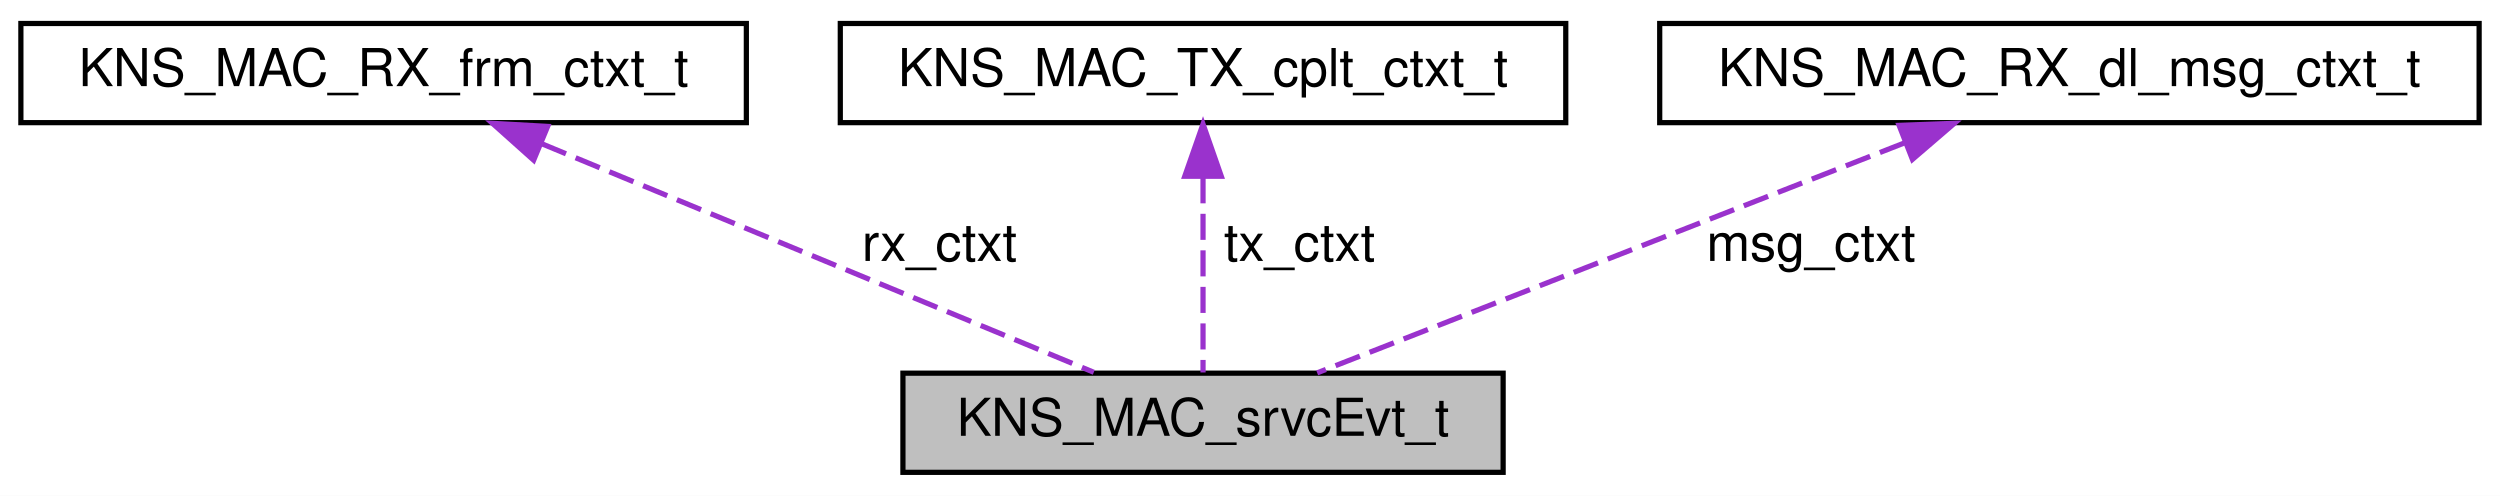
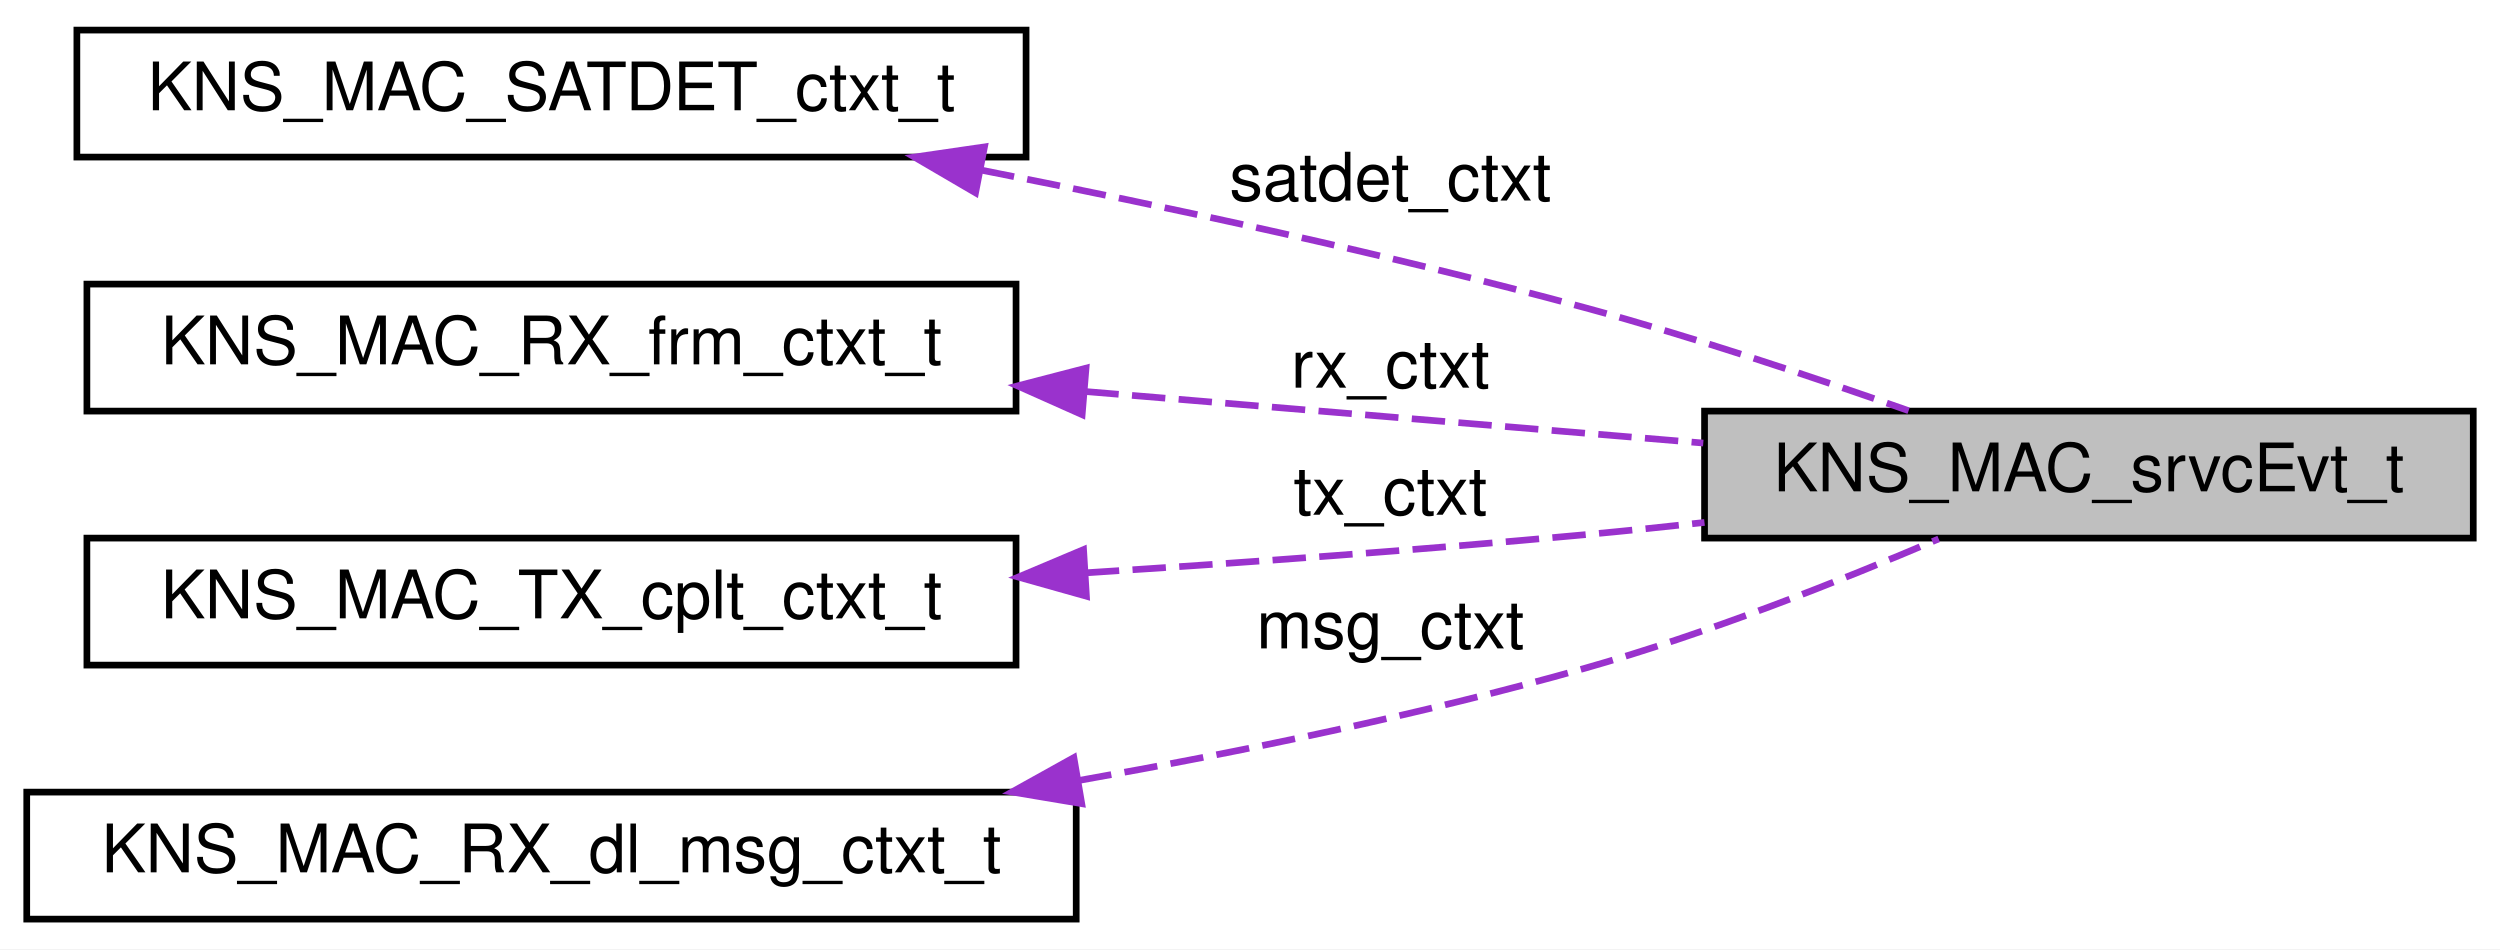
- <svg xmlns="http://www.w3.org/2000/svg" xmlns:xlink="http://www.w3.org/1999/xlink" width="479pt" height="95pt" viewBox="0.00 0.00 479.00 95.00">
-   <g id="graph0" class="graph" transform="scale(1 1) rotate(0) translate(4 91)">
-     <polygon fill="white" stroke="transparent" points="-4,4 -4,-91 475,-91 475,4 -4,4" />
+ <svg xmlns="http://www.w3.org/2000/svg" xmlns:xlink="http://www.w3.org/1999/xlink" width="374pt" height="142pt" viewBox="0.00 0.00 374.00 142.00">
+   <g id="graph0" class="graph" transform="scale(1 1) rotate(0) translate(4 138)">
+     <polygon fill="white" stroke="transparent" points="-4,4 -4,-138 370,-138 370,4 -4,4" />
    <g id="node1" class="node">
      <g id="a_node1">
        <a xlink:title="Generic structure/union describing events coming from SERVICE layer.">
-           <polygon fill="#bfbfbf" stroke="black" points="169,-0.5 169,-19.5 284,-19.5 284,-0.5 169,-0.5" />
-           <text text-anchor="middle" x="226.5" y="-7.5" font-family="Helvetica,sans-Serif" font-size="10.00">KNS_MAC_srvcEvt_t</text>
+           <polygon fill="#bfbfbf" stroke="black" points="251,-57.5 251,-76.5 366,-76.5 366,-57.5 251,-57.5" />
+           <text text-anchor="middle" x="308.5" y="-64.5" font-family="Helvetica,sans-Serif" font-size="10.00">KNS_MAC_srvcEvt_t</text>
        </a>
      </g>
    </g>
    <g id="node2" class="node">
      <g id="a_node2">
-         <a xlink:href="../../d6/df0/struct_k_n_s___m_a_c___r_x__frm__ctxt__t.html" target="_top" xlink:title="RX-frameè-received event context structure.">
-           <polygon fill="white" stroke="black" points="0,-67.5 0,-86.5 139,-86.5 139,-67.5 0,-67.5" />
-           <text text-anchor="middle" x="69.5" y="-74.5" font-family="Helvetica,sans-Serif" font-size="10.00">KNS_MAC_RX_frm_ctxt_t</text>
+         <a xlink:href="../../d5/d52/struct_k_n_s___m_a_c___s_a_t_d_e_t__ctxt__t.html" target="_top" xlink:title="SATellite DETected event context structure.">
+           <polygon fill="white" stroke="black" points="7.5,-114.5 7.5,-133.5 149.5,-133.5 149.5,-114.5 7.5,-114.5" />
+           <text text-anchor="middle" x="78.5" y="-121.5" font-family="Helvetica,sans-Serif" font-size="10.00">KNS_MAC_SATDET_ctxt_t</text>
        </a>
      </g>
    </g>
    <g id="edge1" class="edge">
-       <path fill="none" stroke="#9a32cd" stroke-dasharray="5,2" d="M99.82,-63.45C130.9,-50.58 178.43,-30.9 205.57,-19.67" />
-       <polygon fill="#9a32cd" stroke="#9a32cd" points="98.25,-60.31 90.35,-67.37 100.93,-66.78 98.25,-60.31" />
-       <text text-anchor="middle" x="176" y="-41" font-family="Helvetica,sans-Serif" font-size="10.00"> rx_ctxt</text>
+       <path fill="none" stroke="#9a32cd" stroke-dasharray="5,2" d="M142.8,-112.55C170.65,-107.07 203.63,-99.96 233,-92 249.33,-87.58 267.32,-81.57 281.53,-76.56" />
+       <polygon fill="#9a32cd" stroke="#9a32cd" points="141.94,-109.15 132.79,-114.5 143.28,-116.03 141.94,-109.15" />
+       <text text-anchor="middle" x="204" y="-108" font-family="Helvetica,sans-Serif" font-size="10.00"> satdet_ctxt</text>
    </g>
    <g id="node3" class="node">
      <g id="a_node3">
-         <a xlink:href="../../d6/da7/struct_k_n_s___m_a_c___t_x__cplt__ctxt__t.html" target="_top" xlink:title="TX-done/TX-timeout event context structure.">
-           <polygon fill="white" stroke="black" points="157,-67.5 157,-86.5 296,-86.5 296,-67.5 157,-67.5" />
-           <text text-anchor="middle" x="226.5" y="-74.5" font-family="Helvetica,sans-Serif" font-size="10.00">KNS_MAC_TX_cplt_ctxt_t</text>
+         <a xlink:href="../../d6/df0/struct_k_n_s___m_a_c___r_x__frm__ctxt__t.html" target="_top" xlink:title="RX-frame-received event context structure.">
+           <polygon fill="white" stroke="black" points="9,-76.5 9,-95.5 148,-95.5 148,-76.5 9,-76.5" />
+           <text text-anchor="middle" x="78.5" y="-83.5" font-family="Helvetica,sans-Serif" font-size="10.00">KNS_MAC_RX_frm_ctxt_t</text>
        </a>
      </g>
    </g>
    <g id="edge2" class="edge">
-       <path fill="none" stroke="#9a32cd" stroke-dasharray="5,2" d="M226.5,-57.04C226.5,-44.67 226.5,-29.12 226.5,-19.63" />
-       <polygon fill="#9a32cd" stroke="#9a32cd" points="223,-57.23 226.5,-67.23 230,-57.23 223,-57.23" />
-       <text text-anchor="middle" x="245" y="-41" font-family="Helvetica,sans-Serif" font-size="10.00"> tx_ctxt</text>
+       <path fill="none" stroke="#9a32cd" stroke-dasharray="5,2" d="M158.37,-79.43C188.79,-76.89 222.9,-74.05 250.81,-71.72" />
+       <polygon fill="#9a32cd" stroke="#9a32cd" points="157.89,-75.96 148.22,-80.27 158.47,-82.93 157.89,-75.96" />
+       <text text-anchor="middle" x="204" y="-80" font-family="Helvetica,sans-Serif" font-size="10.00"> rx_ctxt</text>
    </g>
    <g id="node4" class="node">
      <g id="a_node4">
-         <a xlink:href="../../de/dd2/struct_k_n_s___m_a_c___r_x__dl__msg__ctxt__t.html" target="_top" xlink:title=" ">
-           <polygon fill="white" stroke="black" points="314,-67.5 314,-86.5 471,-86.5 471,-67.5 314,-67.5" />
-           <text text-anchor="middle" x="392.5" y="-74.5" font-family="Helvetica,sans-Serif" font-size="10.00">KNS_MAC_RX_dl_msg_ctxt_t</text>
+         <a xlink:href="../../d6/da7/struct_k_n_s___m_a_c___t_x__cplt__ctxt__t.html" target="_top" xlink:title="TX-done/TX-timeout event context structure.">
+           <polygon fill="white" stroke="black" points="9,-38.5 9,-57.5 148,-57.5 148,-38.5 9,-38.5" />
+           <text text-anchor="middle" x="78.5" y="-45.5" font-family="Helvetica,sans-Serif" font-size="10.00">KNS_MAC_TX_cplt_ctxt_t</text>
        </a>
      </g>
    </g>
    <g id="edge3" class="edge">
-       <path fill="none" stroke="#9a32cd" stroke-dasharray="5,2" d="M360.84,-63.6C327.88,-50.7 277.14,-30.83 248.37,-19.56" />
-       <polygon fill="#9a32cd" stroke="#9a32cd" points="359.87,-66.98 370.46,-67.37 362.42,-60.46 359.87,-66.98" />
-       <text text-anchor="middle" x="343" y="-41" font-family="Helvetica,sans-Serif" font-size="10.00"> msg_ctxt</text>
+       <path fill="none" stroke="#9a32cd" stroke-dasharray="5,2" d="M158.44,-52.31C182.41,-53.84 208.8,-55.75 233,-58 238.84,-58.54 244.92,-59.17 250.99,-59.84" />
+       <polygon fill="#9a32cd" stroke="#9a32cd" points="158.53,-48.8 148.33,-51.67 158.1,-55.79 158.53,-48.8" />
+       <text text-anchor="middle" x="204" y="-61" font-family="Helvetica,sans-Serif" font-size="10.00"> tx_ctxt</text>
+     </g>
+     <g id="node5" class="node">
+       <g id="a_node5">
+         <a xlink:href="../../de/dd2/struct_k_n_s___m_a_c___r_x__dl__msg__ctxt__t.html" target="_top" xlink:title=" ">
+           <polygon fill="white" stroke="black" points="0,-0.5 0,-19.5 157,-19.5 157,-0.5 0,-0.5" />
+           <text text-anchor="middle" x="78.5" y="-7.5" font-family="Helvetica,sans-Serif" font-size="10.00">KNS_MAC_RX_dl_msg_ctxt_t</text>
+         </a>
+       </g>
+     </g>
+     <g id="edge4" class="edge">
+       <path fill="none" stroke="#9a32cd" stroke-dasharray="5,2" d="M157.33,-21.23C181.78,-25.55 208.72,-31.13 233,-38 251.3,-43.18 271.35,-51.12 286.03,-57.38" />
+       <polygon fill="#9a32cd" stroke="#9a32cd" points="157.83,-17.77 147.39,-19.52 156.65,-24.67 157.83,-17.77" />
+       <text text-anchor="middle" x="204" y="-41" font-family="Helvetica,sans-Serif" font-size="10.00"> msg_ctxt</text>
    </g>
  </g>
</svg>
